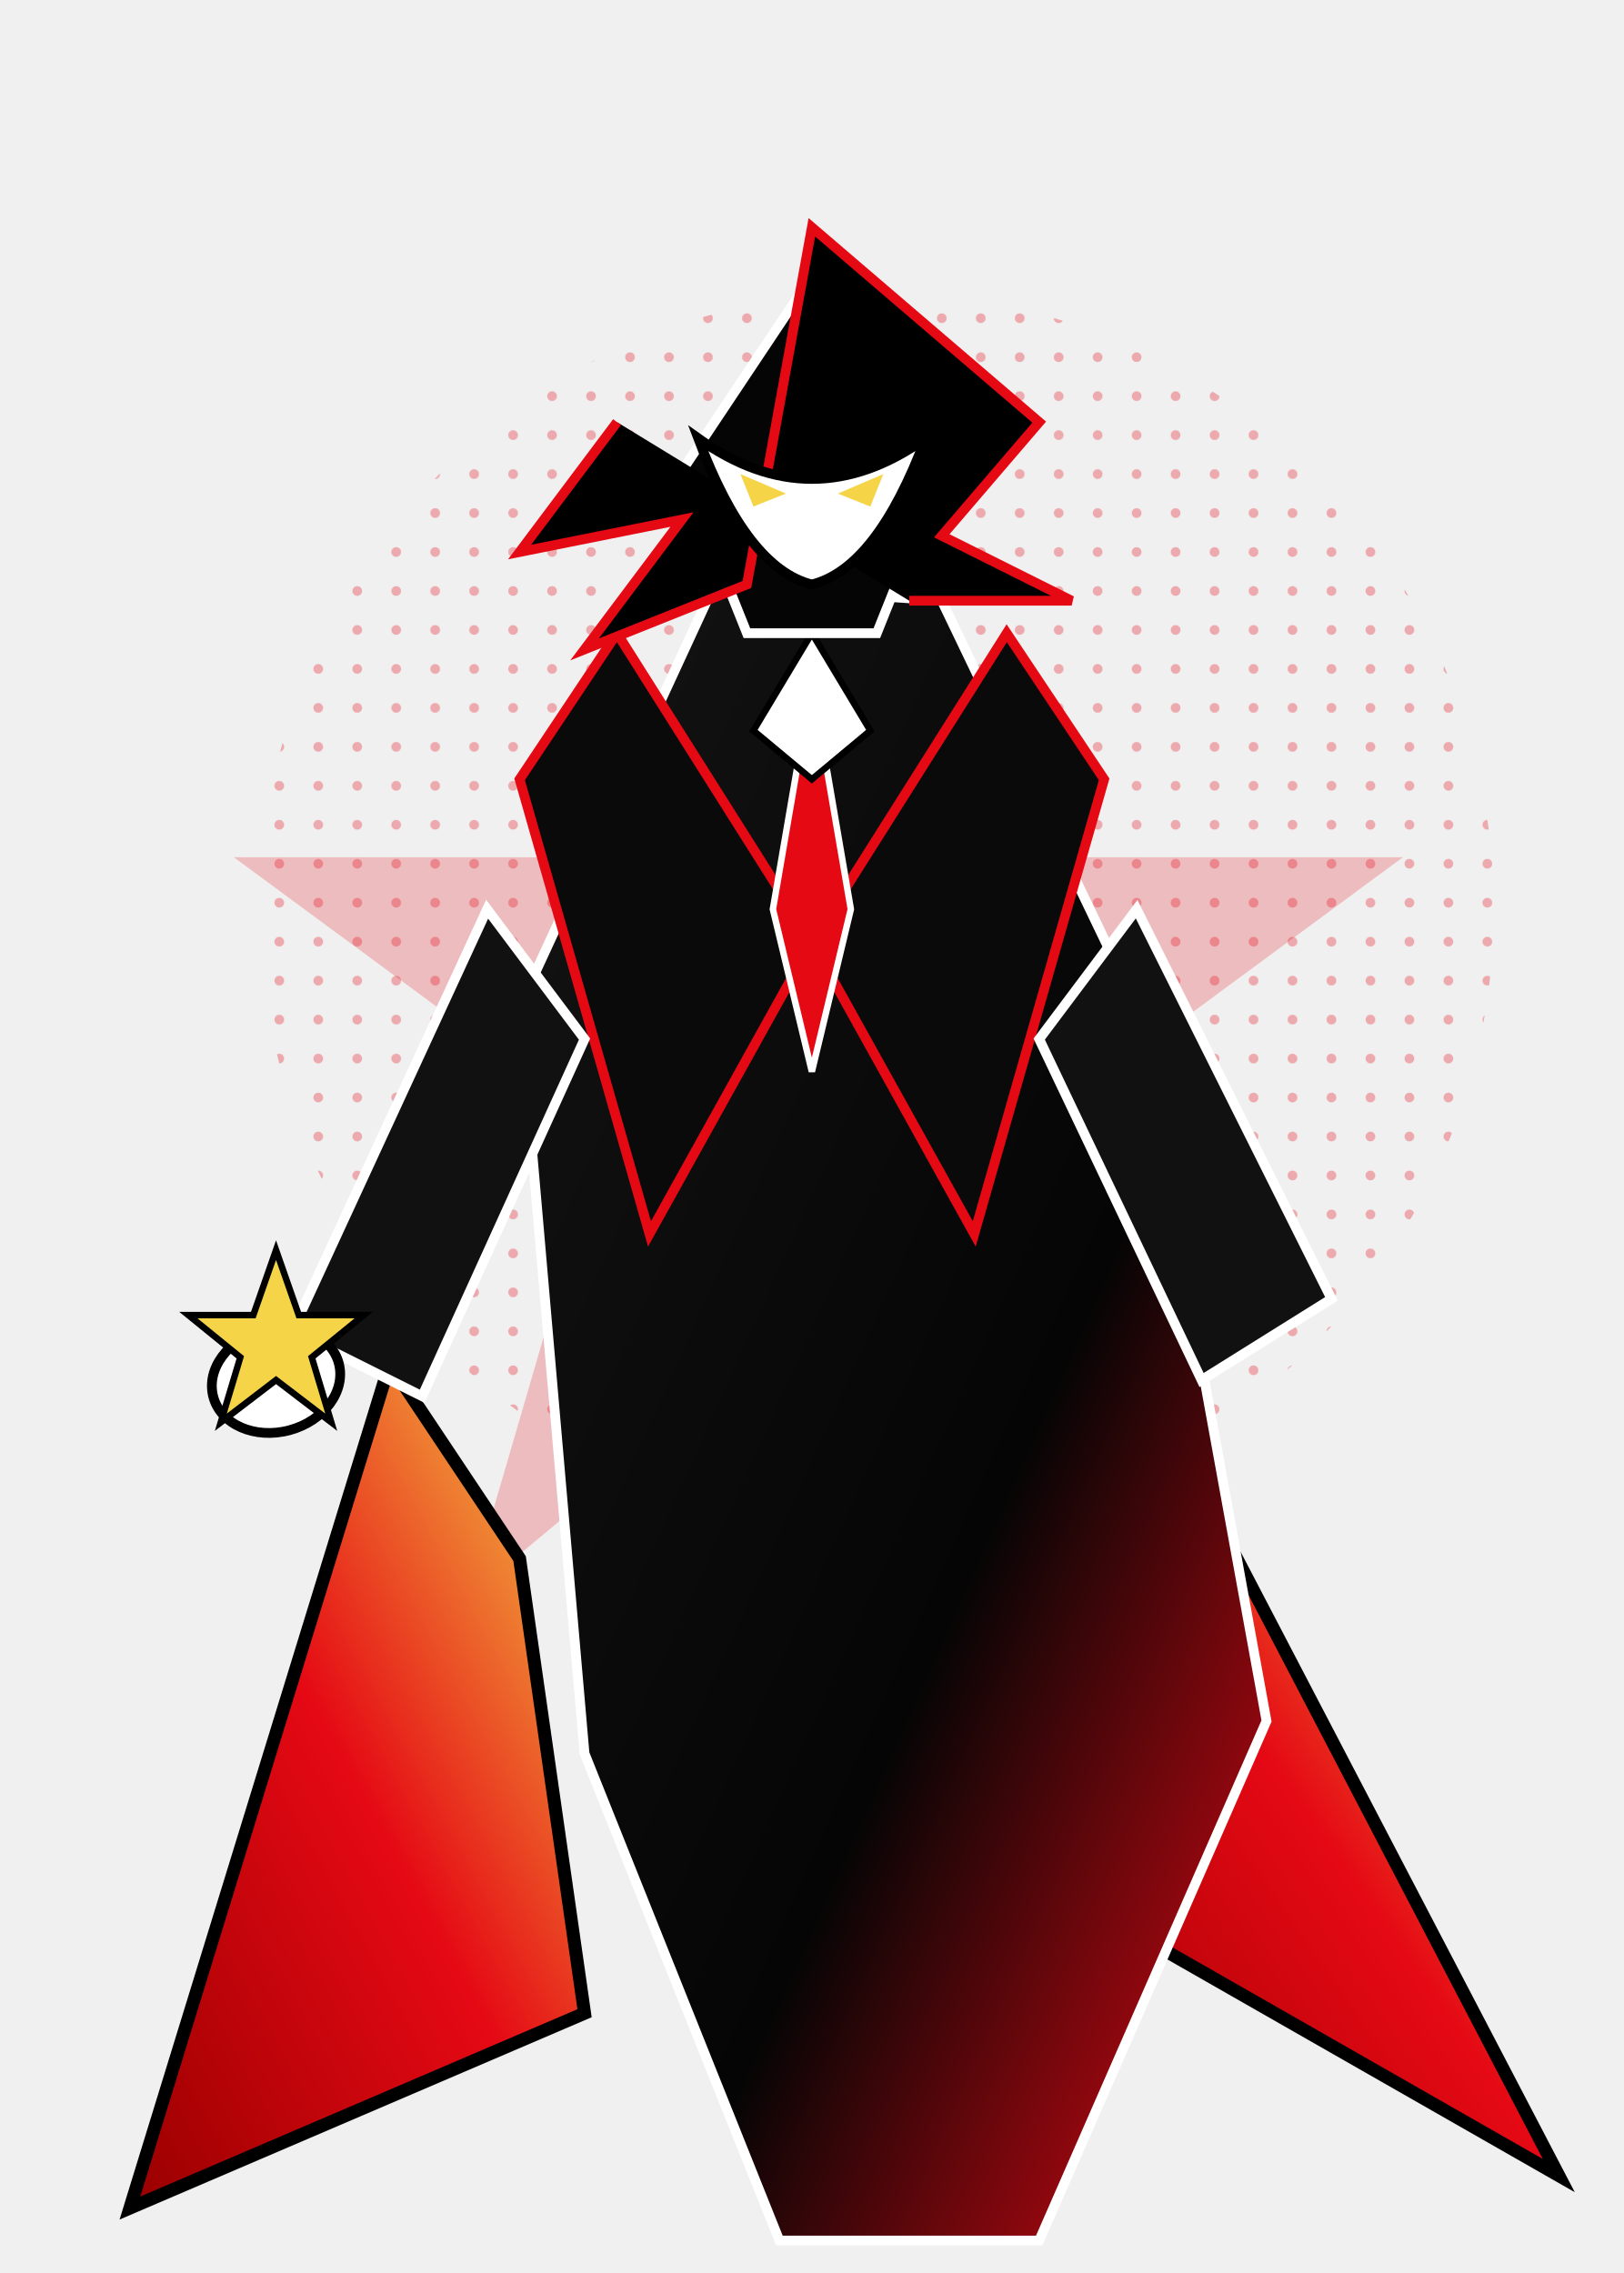
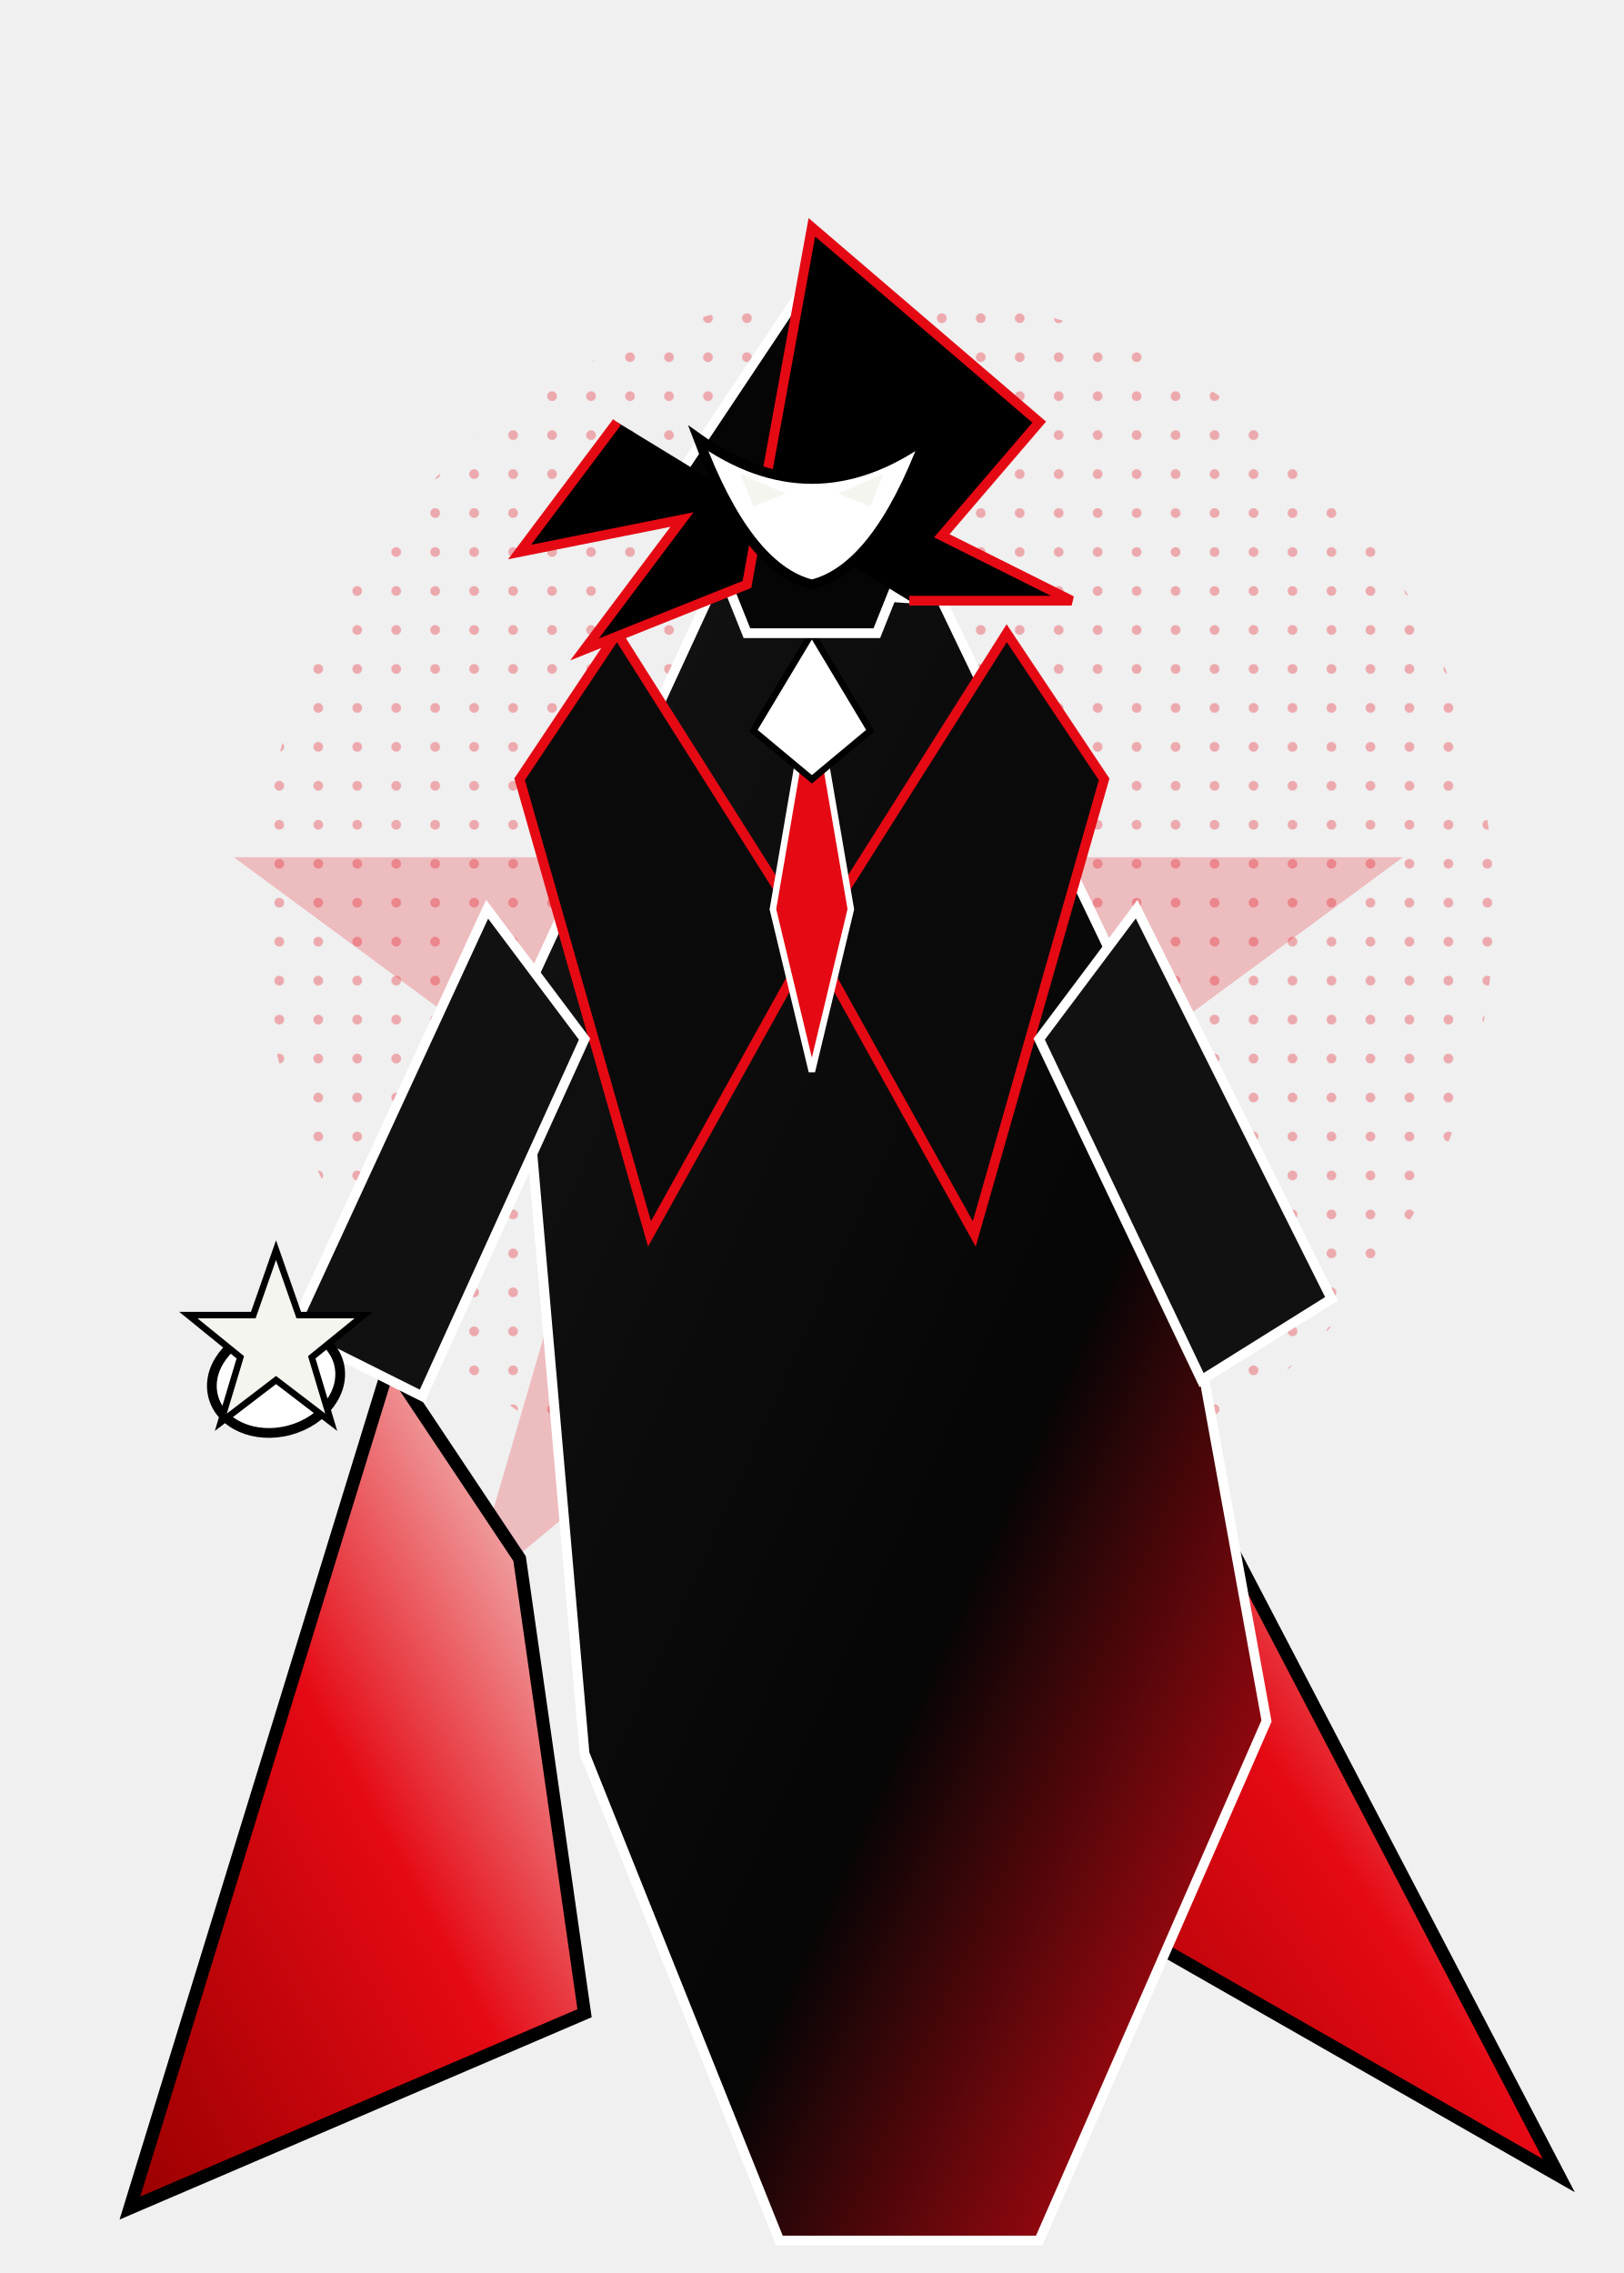
<svg xmlns="http://www.w3.org/2000/svg" viewBox="0 0 500 700" fill="none">
  <defs>
    <linearGradient id="coatGrad" x1="0%" y1="0%" x2="100%" y2="100%">
      <stop offset="0%" stop-color="#141414" />
      <stop offset="60%" stop-color="#050505" />
      <stop offset="100%" stop-color="#E50914" />
    </linearGradient>
    <linearGradient id="redFlare" x1="0%" y1="100%" x2="100%" y2="0%">
      <stop offset="0%" stop-color="#990000" />
      <stop offset="50%" stop-color="#E50914" />
-       <stop offset="100%" stop-color="#F5D547" />
+       <stop offset="100%" stop-color="#f5f5f0" />
    </linearGradient>
    <pattern id="coatDots" width="12" height="12" patternUnits="userSpaceOnUse">
      <circle cx="2" cy="2" r="1.5" fill="rgba(229,9,20,0.3)" />
    </pattern>
  </defs>
  <polygon points="250,60 280,180 400,180 305,250 340,370 250,295 160,370 195,250 100,180 220,180" fill="rgba(229,9,20,0.22)" transform="scale(1.2) translate(-40, 40)" />
  <circle cx="270" cy="280" r="190" fill="url(#coatDots)" />
  <path d="M120 420 L40 680 L180 620 L160 480 Z" fill="url(#redFlare)" stroke="#000" stroke-width="4" />
  <path d="M360 440 L480 670 L340 590 L320 460 Z" fill="url(#redFlare)" stroke="#000" stroke-width="4" />
  <path d="M220 180 L290 185 L350 310 L390 530 L320 690 L240 690 L180 540 L160 310 Z" fill="url(#coatGrad)" stroke="#FFFFFF" stroke-width="3" />
  <path d="M190 195 L250 290 L200 380 L160 240 Z" fill="#0A0A0A" stroke="#E50914" stroke-width="3" />
  <path d="M310 195 L250 290 L300 380 L340 240 Z" fill="#0A0A0A" stroke="#E50914" stroke-width="3" />
  <polygon points="250,210 262,280 250,330 238,280" fill="#E50914" stroke="#FFF" stroke-width="2" />
  <polygon points="250,195 268,225 250,240 232,225" fill="#FFFFFF" stroke="#000" stroke-width="2" />
  <path d="M210 145 L250 85 L290 145 L270 195 L230 195 Z" fill="#050505" stroke="#FFF" stroke-width="3" />
  <path d="M190 130 L160 170 L210 160 L180 200 L230 180 L250 70 L285 100 L320 130 L290 165 L330 185 L280 185" fill="#000000" stroke="#E50914" stroke-width="3" />
  <path d="M215 135 Q250 160 285 135 Q270 175 250 180 Q230 175 215 135 Z" fill="#FFFFFF" stroke="#000" stroke-width="3" />
-   <polygon points="228,146 242,152 232,156" fill="#F5D547" />
-   <polygon points="272,146 258,152 268,156" fill="#F5D547" />
+   <polygon points="228,146 242,152 232,156" fill="#f5f5f0" />
+   <polygon points="272,146 258,152 268,156" fill="#f5f5f0" />
  <path d="M150 280 L90 410 L130 430 L180 320 Z" fill="#111" stroke="#FFF" stroke-width="3" />
  <path d="M350 280 L410 400 L370 425 L320 320 Z" fill="#111" stroke="#FFF" stroke-width="3" />
  <ellipse cx="85" cy="425" rx="20" ry="16" fill="#FFF" stroke="#000" stroke-width="3" transform="rotate(-15 85 425)" />
-   <polygon points="85,385 92,405 112,405 96,418 102,438 85,425 68,438 74,418 58,405 78,405" fill="#F5D547" stroke="#000" stroke-width="2" />
+   <polygon points="85,385 92,405 112,405 96,418 102,438 85,425 68,438 74,418 58,405 78,405" fill="#f5f5f0" stroke="#000" stroke-width="2" />
</svg>
